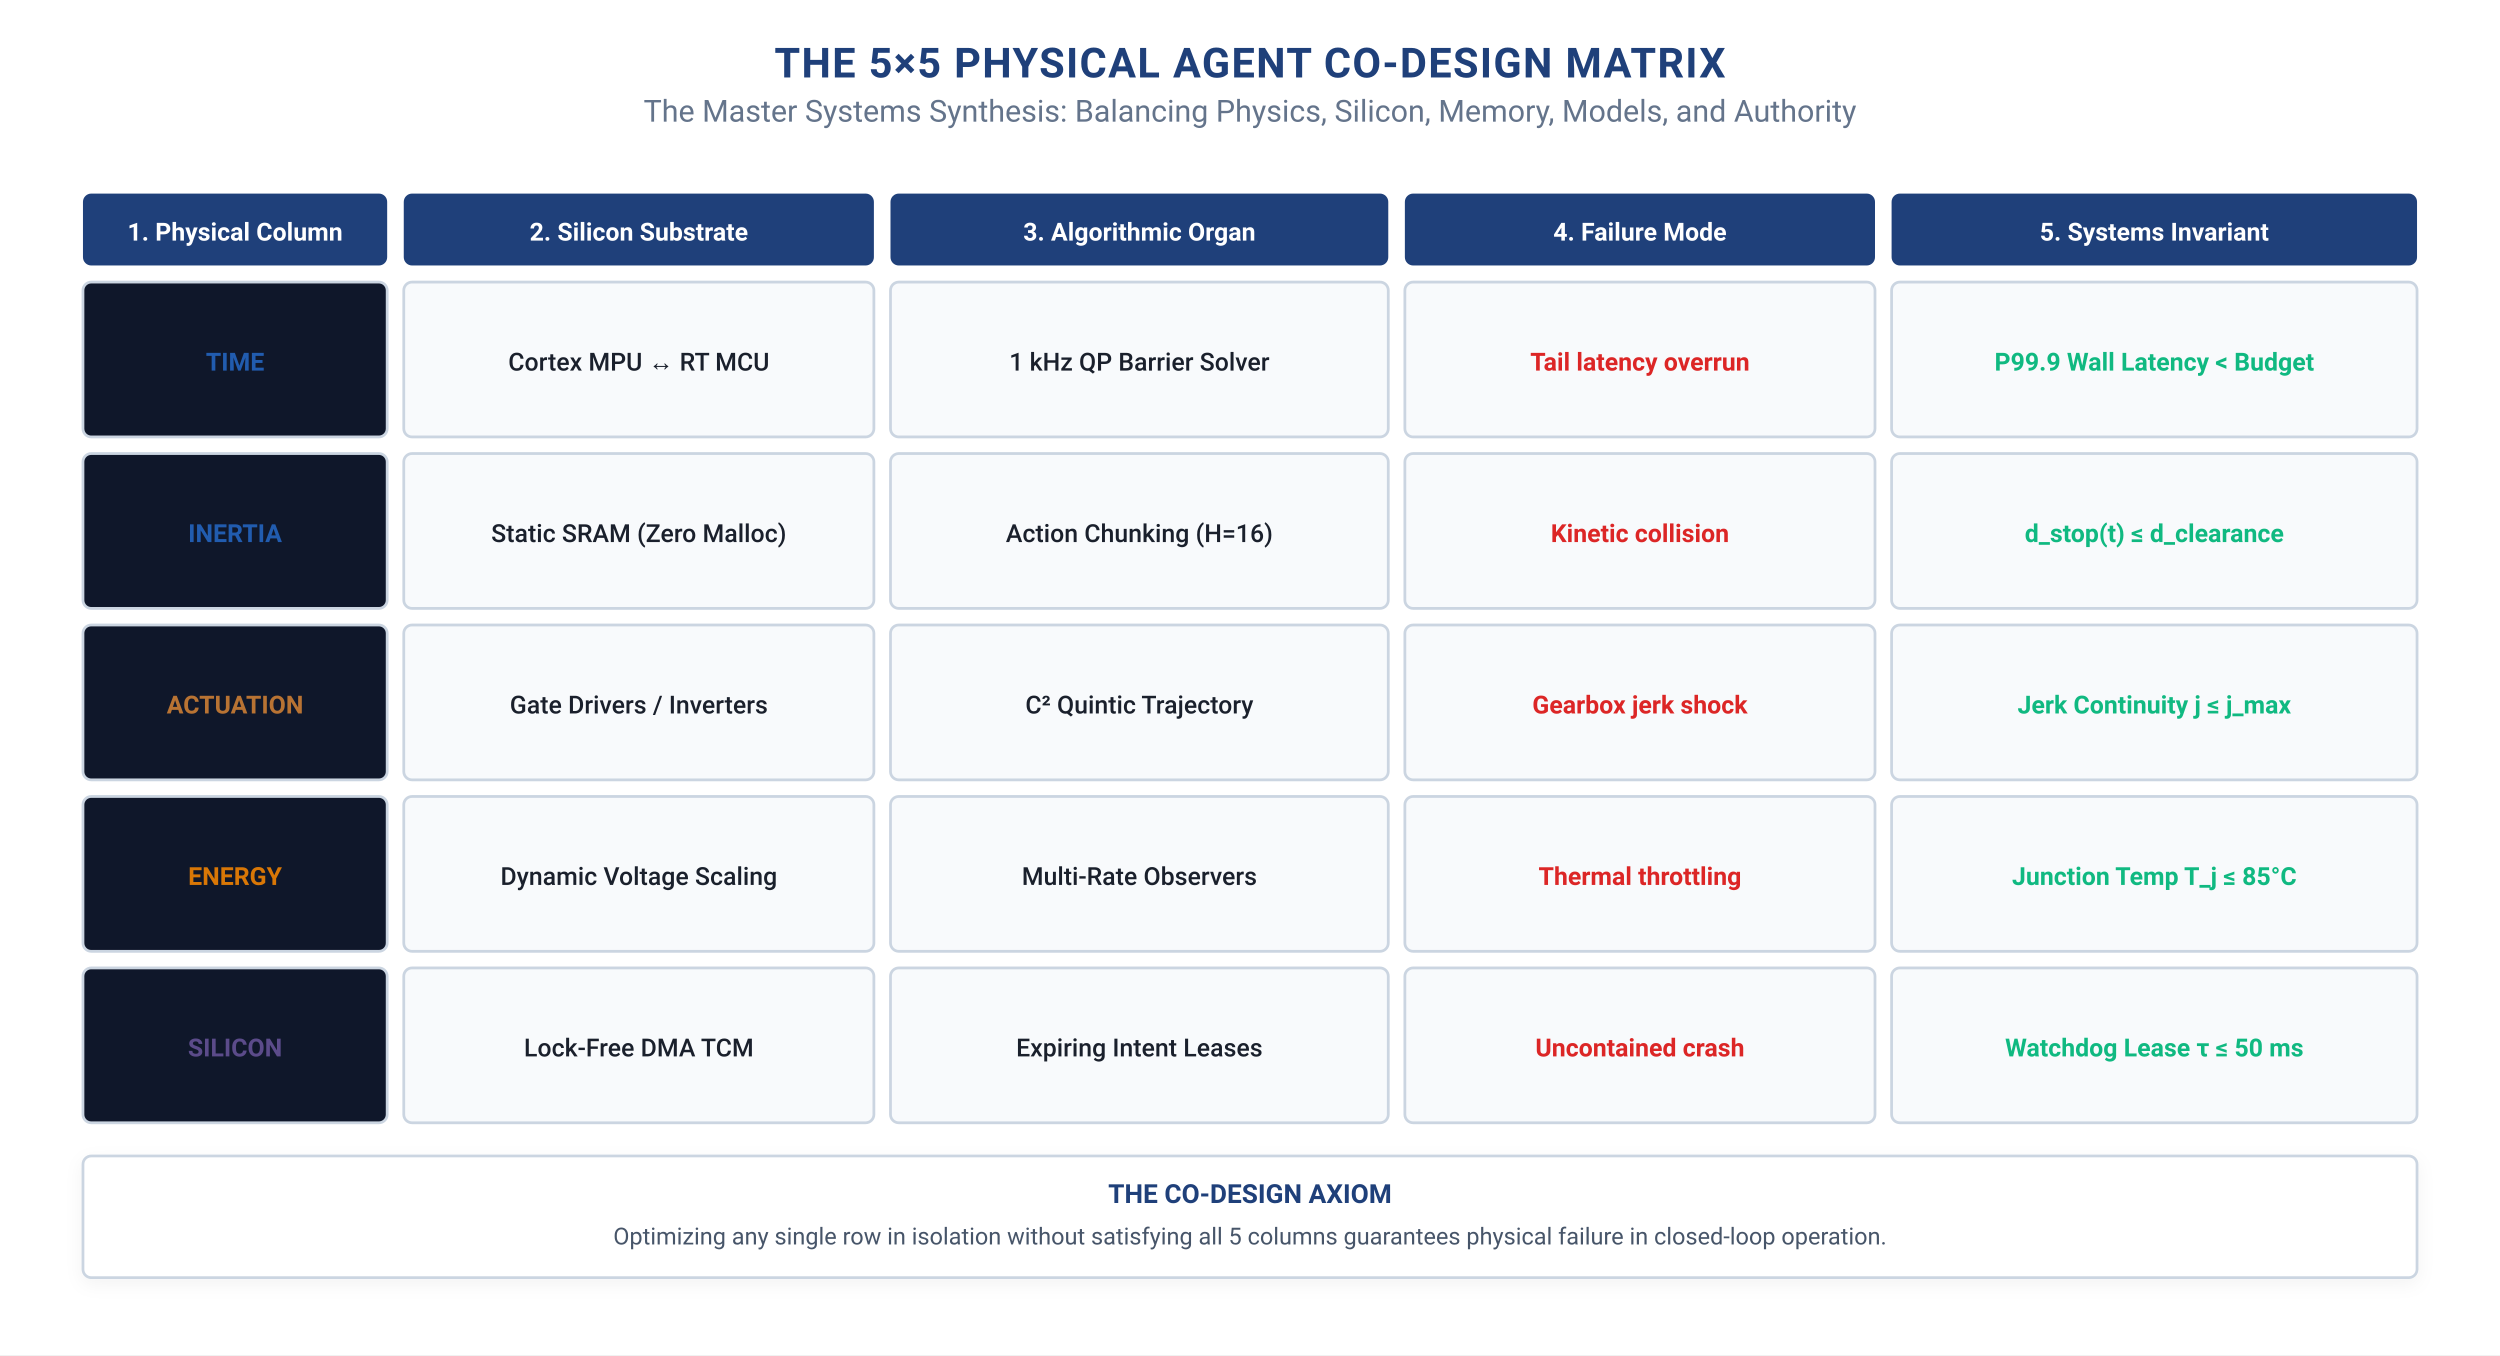
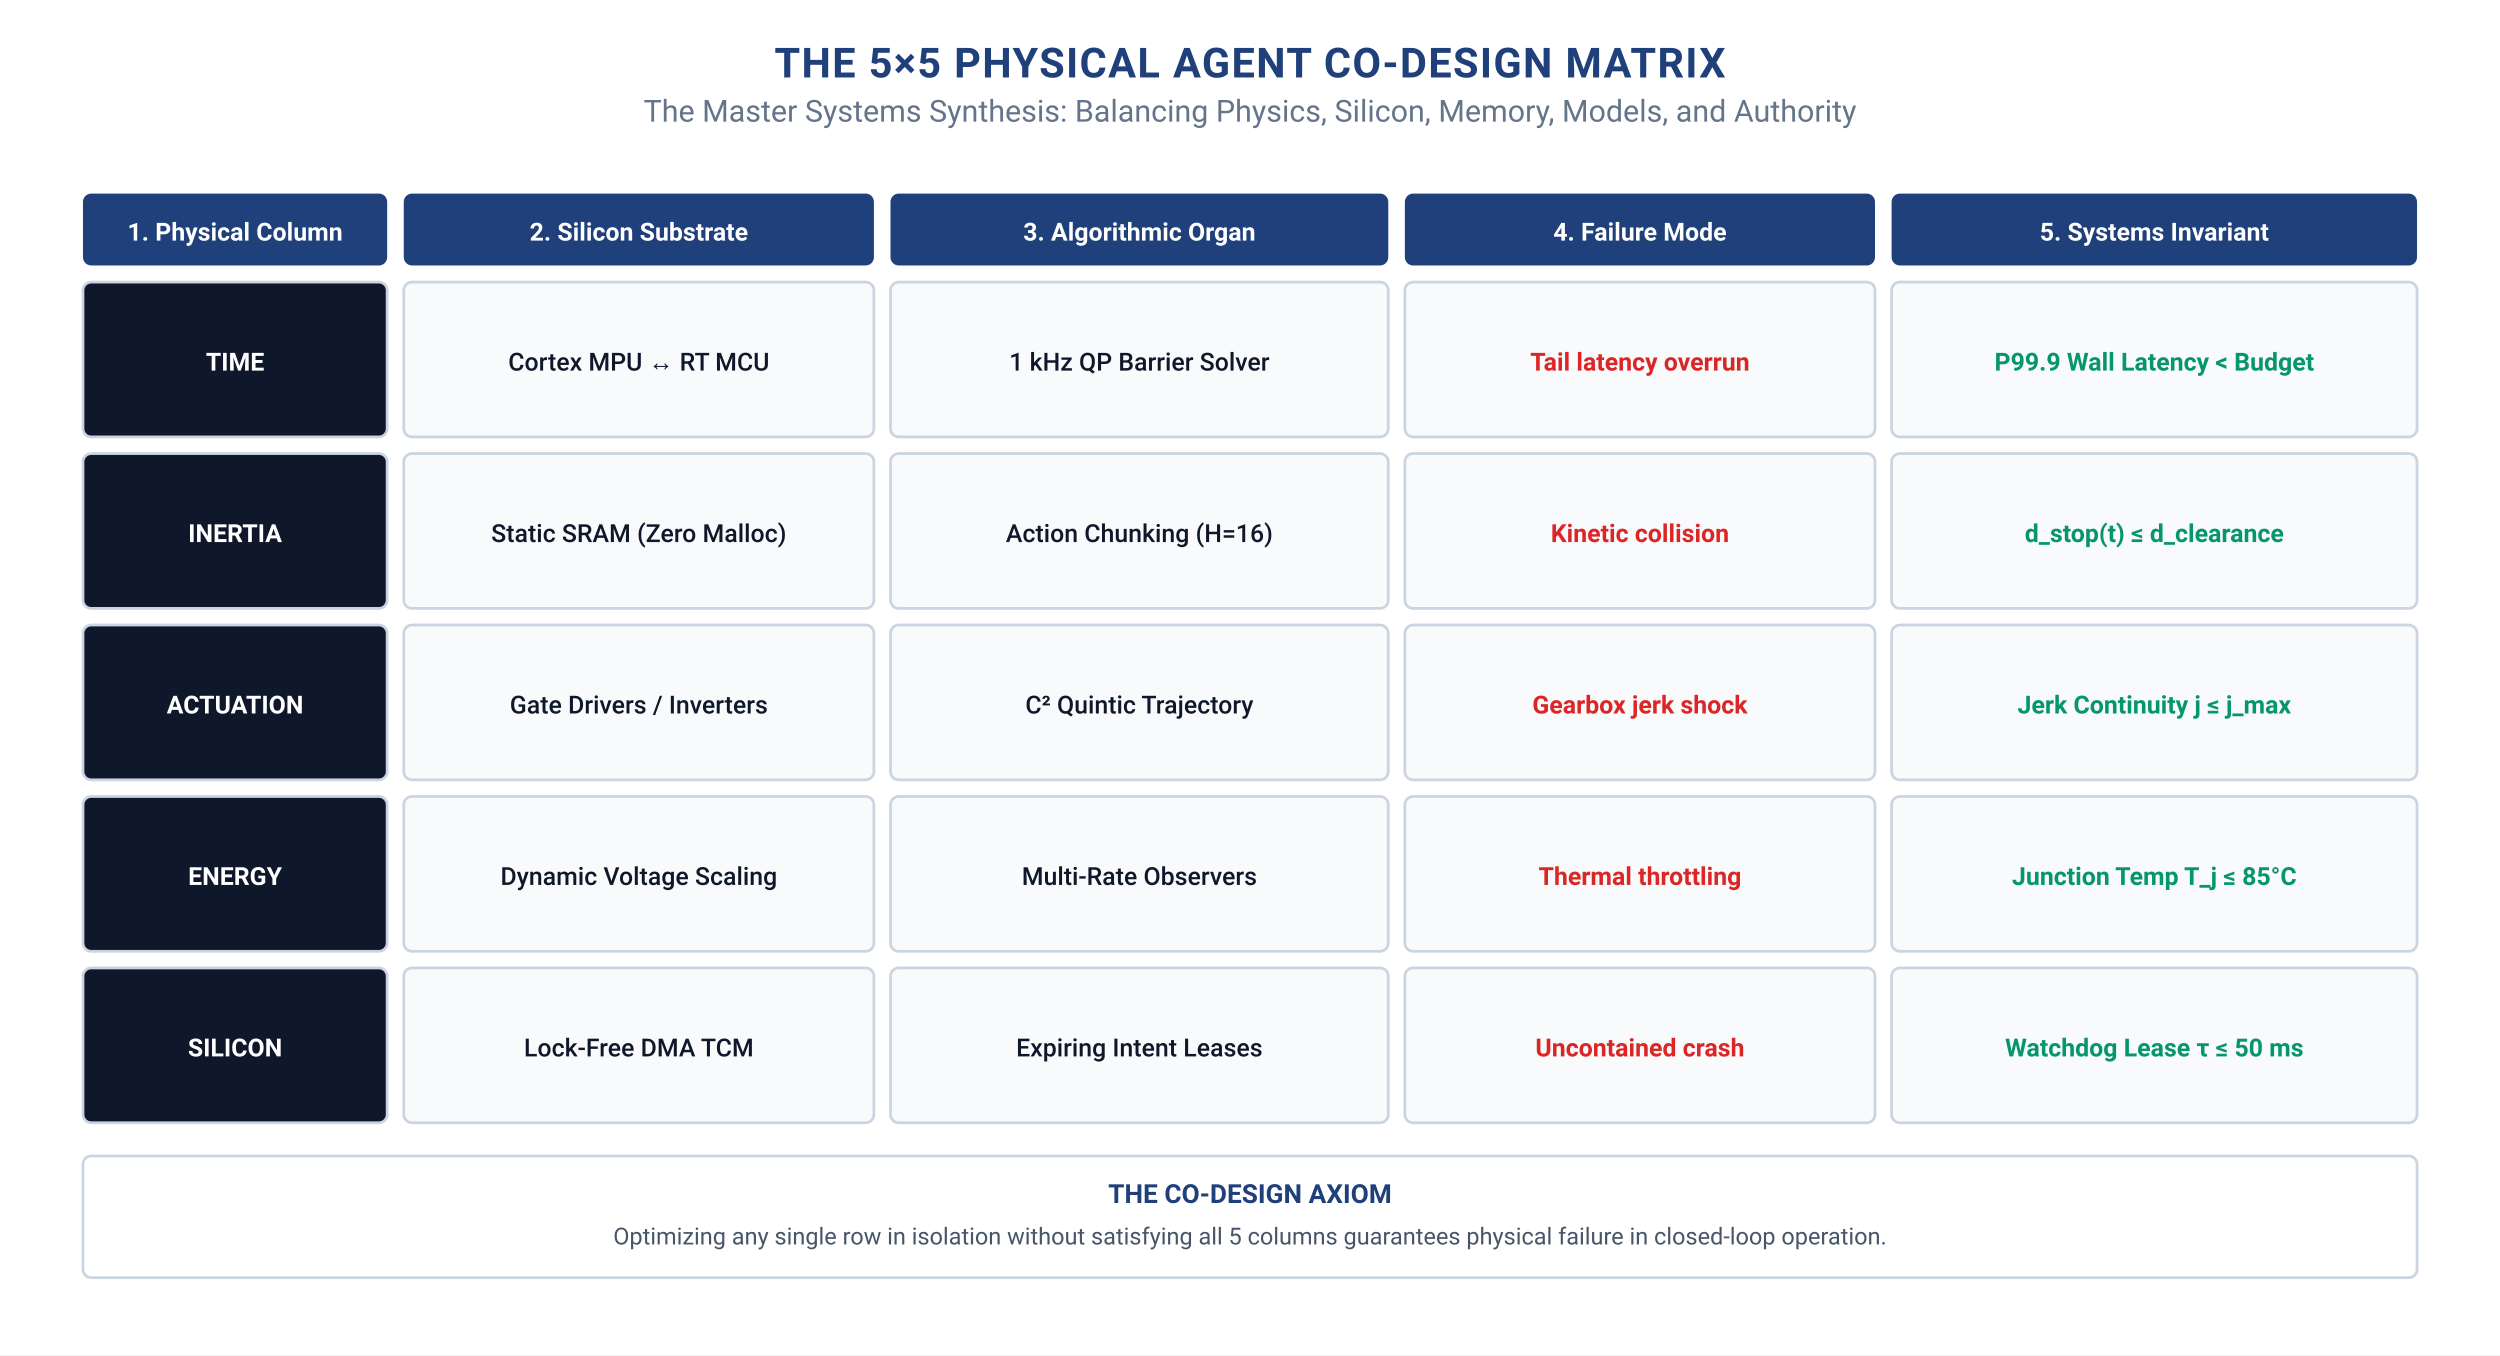
<svg xmlns="http://www.w3.org/2000/svg" viewBox="0 0 904 490" width="100%" height="100%">
  <style>
      text { font-family: -apple-system, BlinkMacSystemFont, "Segoe UI", Roboto, "Helvetica Neue", Arial, sans-serif; }
      .title { font-weight: 700; font-size: 15px; fill: #1F407A; text-anchor: middle; letter-spacing: 0.5px; }
      .subtitle { font-size: 11px; fill: #64748B; text-anchor: middle; }
      .section-hdr { font-weight: 700; font-size: 13px; fill: #1F407A; letter-spacing: 0.3px; }
      .card-title { font-weight: 700; font-size: 11.5px; }
      .body-text { font-size: 10px; fill: #475569; }
-       .bold-text { font-weight: 600; font-size: 10px; fill: #1A202C; }
+       .bold-text { font-weight: 600; font-size: 10px; fill: #0F172A; }
      .small-text { font-size: 9px; fill: #64748B; }
      .code-text { font-family: "SFMono-Regular", Consolas, "Liberation Mono", Menlo, Courier, monospace; font-size: 9px; fill: #1F407A; font-weight: 600; }
      .badge-text { font-weight: 700; font-size: 9px; text-anchor: middle; }
    </style>
  <defs>
    <marker id="arr-blue" viewBox="0 0 10 10" refX="7" refY="5" markerWidth="6" markerHeight="6" orient="auto-start-reverse">
-       <path d="M 0 1.5 L 8 5 L 0 8.5 z" fill="#215CAF" />
+       <path d="M 0 1.5 L 8 5 L 0 8.5 z" fill="#2563EB" />
    </marker>
    <marker id="arr-navy" viewBox="0 0 10 10" refX="7" refY="5" markerWidth="6" markerHeight="6" orient="auto-start-reverse">
      <path d="M 0 1.5 L 8 5 L 0 8.5 z" fill="#1F407A" />
    </marker>
    <marker id="arr-petrol" viewBox="0 0 10 10" refX="7" refY="5" markerWidth="6" markerHeight="6" orient="auto-start-reverse">
      <path d="M 0 1.5 L 8 5 L 0 8.5 z" fill="#007A87" />
    </marker>
-     <marker id="arr-teal" viewBox="0 0 10 10" refX="7" refY="5" markerWidth="6" markerHeight="6" orient="auto-start-reverse">
-       <path d="M 0 1.5 L 8 5 L 0 8.5 z" fill="#10B981" />
-     </marker>
-     <marker id="arr-bronze" viewBox="0 0 10 10" refX="7" refY="5" markerWidth="6" markerHeight="6" orient="auto-start-reverse">
-       <path d="M 0 1.5 L 8 5 L 0 8.5 z" fill="#B87333" />
+     <marker id="arr-green" viewBox="0 0 10 10" refX="7" refY="5" markerWidth="6" markerHeight="6" orient="auto-start-reverse">
+       <path d="M 0 1.5 L 8 5 L 0 8.5 z" fill="#059669" />
    </marker>
    <marker id="arr-crimson" viewBox="0 0 10 10" refX="7" refY="5" markerWidth="6" markerHeight="6" orient="auto-start-reverse">
      <path d="M 0 1.5 L 8 5 L 0 8.5 z" fill="#A51C30" />
    </marker>
    <marker id="arr-coral" viewBox="0 0 10 10" refX="7" refY="5" markerWidth="6" markerHeight="6" orient="auto-start-reverse">
      <path d="M 0 1.5 L 8 5 L 0 8.5 z" fill="#DC2626" />
    </marker>
-     <marker id="arr-purple" viewBox="0 0 10 10" refX="7" refY="5" markerWidth="6" markerHeight="6" orient="auto-start-reverse">
-       <path d="M 0 1.5 L 8 5 L 0 8.5 z" fill="#5B4B8A" />
-     </marker>
    <marker id="arr-slate" viewBox="0 0 10 10" refX="7" refY="5" markerWidth="6" markerHeight="6" orient="auto-start-reverse">
      <path d="M 0 1.5 L 8 5 L 0 8.5 z" fill="#64748B" />
    </marker>
-     <filter id="shadow" x="-2%" y="-3%" width="104%" height="108%" filterUnits="userSpaceOnUse">
-       <feDropShadow dx="0" dy="2" stdDeviation="3" flood-color="#0F172A" flood-opacity="0.05" />
-     </filter>
  </defs>
  <rect width="904" height="490" fill="#FFFFFF" />
  <text x="452.0" y="28" class="title">THE 5×5 PHYSICAL AGENT CO-DESIGN MATRIX</text>
  <text x="452.0" y="44" class="subtitle">The Master Systems Synthesis: Balancing Physics, Silicon, Memory, Models, and Authority</text>
  <rect x="30" y="70" width="110" height="26" fill="#1F407A" rx="3" />
  <text x="85.0" y="87" font-size="9" font-weight="700" fill="#FFFFFF" text-anchor="middle">1. Physical Column</text>
  <rect x="146" y="70" width="170" height="26" fill="#1F407A" rx="3" />
  <text x="231.0" y="87" font-size="9" font-weight="700" fill="#FFFFFF" text-anchor="middle">2. Silicon Substrate</text>
  <rect x="322" y="70" width="180" height="26" fill="#1F407A" rx="3" />
  <text x="412.0" y="87" font-size="9" font-weight="700" fill="#FFFFFF" text-anchor="middle">3. Algorithmic Organ</text>
  <rect x="508" y="70" width="170" height="26" fill="#1F407A" rx="3" />
  <text x="593.0" y="87" font-size="9" font-weight="700" fill="#FFFFFF" text-anchor="middle">4. Failure Mode</text>
  <rect x="684" y="70" width="190" height="26" fill="#1F407A" rx="3" />
  <text x="779.0" y="87" font-size="9" font-weight="700" fill="#FFFFFF" text-anchor="middle">5. Systems Invariant</text>
  <rect x="30" y="102" width="110" height="56" rx="3" fill="#0F172A" stroke="#CBD5E1" stroke-width="1" />
-   <text x="85.0" y="134" font-size="9" font-weight="700" fill="#215CAF" text-anchor="middle">TIME</text>
+   <text x="85.0" y="134" font-size="9" font-weight="700" fill="#FFFFFF" text-anchor="middle">TIME</text>
  <rect x="146" y="102" width="170" height="56" rx="3" fill="#F8FAFC" stroke="#CBD5E1" stroke-width="1" />
-   <text x="231.0" y="134" font-size="9" font-weight="500" fill="#1A202C" text-anchor="middle">Cortex MPU ↔ RT MCU</text>
+   <text x="231.0" y="134" font-size="9" font-weight="500" fill="#0F172A" text-anchor="middle">Cortex MPU ↔ RT MCU</text>
  <rect x="322" y="102" width="180" height="56" rx="3" fill="#F8FAFC" stroke="#CBD5E1" stroke-width="1" />
-   <text x="412.0" y="134" font-size="9" font-weight="500" fill="#1A202C" text-anchor="middle">1 kHz QP Barrier Solver</text>
+   <text x="412.0" y="134" font-size="9" font-weight="500" fill="#0F172A" text-anchor="middle">1 kHz QP Barrier Solver</text>
  <rect x="508" y="102" width="170" height="56" rx="3" fill="#F8FAFC" stroke="#CBD5E1" stroke-width="1" />
  <text x="593.0" y="134" font-size="9" font-weight="700" fill="#DC2626" text-anchor="middle">Tail latency overrun</text>
  <rect x="684" y="102" width="190" height="56" rx="3" fill="#F8FAFC" stroke="#CBD5E1" stroke-width="1" />
-   <text x="779.0" y="134" font-size="9" font-weight="700" fill="#10B981" text-anchor="middle">P99.9 Wall Latency &lt; Budget</text>
+   <text x="779.0" y="134" font-size="9" font-weight="700" fill="#059669" text-anchor="middle">P99.9 Wall Latency &lt; Budget</text>
  <rect x="30" y="164" width="110" height="56" rx="3" fill="#0F172A" stroke="#CBD5E1" stroke-width="1" />
-   <text x="85.0" y="196" font-size="9" font-weight="700" fill="#215CAF" text-anchor="middle">INERTIA</text>
+   <text x="85.0" y="196" font-size="9" font-weight="700" fill="#FFFFFF" text-anchor="middle">INERTIA</text>
  <rect x="146" y="164" width="170" height="56" rx="3" fill="#F8FAFC" stroke="#CBD5E1" stroke-width="1" />
-   <text x="231.0" y="196" font-size="9" font-weight="500" fill="#1A202C" text-anchor="middle">Static SRAM (Zero Malloc)</text>
+   <text x="231.0" y="196" font-size="9" font-weight="500" fill="#0F172A" text-anchor="middle">Static SRAM (Zero Malloc)</text>
  <rect x="322" y="164" width="180" height="56" rx="3" fill="#F8FAFC" stroke="#CBD5E1" stroke-width="1" />
-   <text x="412.0" y="196" font-size="9" font-weight="500" fill="#1A202C" text-anchor="middle">Action Chunking (H=16)</text>
+   <text x="412.0" y="196" font-size="9" font-weight="500" fill="#0F172A" text-anchor="middle">Action Chunking (H=16)</text>
  <rect x="508" y="164" width="170" height="56" rx="3" fill="#F8FAFC" stroke="#CBD5E1" stroke-width="1" />
  <text x="593.0" y="196" font-size="9" font-weight="700" fill="#DC2626" text-anchor="middle">Kinetic collision</text>
  <rect x="684" y="164" width="190" height="56" rx="3" fill="#F8FAFC" stroke="#CBD5E1" stroke-width="1" />
-   <text x="779.0" y="196" font-size="9" font-weight="700" fill="#10B981" text-anchor="middle">d_stop(t) ≤ d_clearance</text>
+   <text x="779.0" y="196" font-size="9" font-weight="700" fill="#059669" text-anchor="middle">d_stop(t) ≤ d_clearance</text>
  <rect x="30" y="226" width="110" height="56" rx="3" fill="#0F172A" stroke="#CBD5E1" stroke-width="1" />
-   <text x="85.0" y="258" font-size="9" font-weight="700" fill="#B87333" text-anchor="middle">ACTUATION</text>
+   <text x="85.0" y="258" font-size="9" font-weight="700" fill="#FFFFFF" text-anchor="middle">ACTUATION</text>
  <rect x="146" y="226" width="170" height="56" rx="3" fill="#F8FAFC" stroke="#CBD5E1" stroke-width="1" />
-   <text x="231.0" y="258" font-size="9" font-weight="500" fill="#1A202C" text-anchor="middle">Gate Drivers / Inverters</text>
+   <text x="231.0" y="258" font-size="9" font-weight="500" fill="#0F172A" text-anchor="middle">Gate Drivers / Inverters</text>
  <rect x="322" y="226" width="180" height="56" rx="3" fill="#F8FAFC" stroke="#CBD5E1" stroke-width="1" />
-   <text x="412.0" y="258" font-size="9" font-weight="500" fill="#1A202C" text-anchor="middle">C² Quintic Trajectory</text>
+   <text x="412.0" y="258" font-size="9" font-weight="500" fill="#0F172A" text-anchor="middle">C² Quintic Trajectory</text>
  <rect x="508" y="226" width="170" height="56" rx="3" fill="#F8FAFC" stroke="#CBD5E1" stroke-width="1" />
  <text x="593.0" y="258" font-size="9" font-weight="700" fill="#DC2626" text-anchor="middle">Gearbox jerk shock</text>
  <rect x="684" y="226" width="190" height="56" rx="3" fill="#F8FAFC" stroke="#CBD5E1" stroke-width="1" />
-   <text x="779.0" y="258" font-size="9" font-weight="700" fill="#10B981" text-anchor="middle">Jerk Continuity j ≤ j_max</text>
+   <text x="779.0" y="258" font-size="9" font-weight="700" fill="#059669" text-anchor="middle">Jerk Continuity j ≤ j_max</text>
  <rect x="30" y="288" width="110" height="56" rx="3" fill="#0F172A" stroke="#CBD5E1" stroke-width="1" />
-   <text x="85.0" y="320" font-size="9" font-weight="700" fill="#D97706" text-anchor="middle">ENERGY</text>
+   <text x="85.0" y="320" font-size="9" font-weight="700" fill="#FFFFFF" text-anchor="middle">ENERGY</text>
  <rect x="146" y="288" width="170" height="56" rx="3" fill="#F8FAFC" stroke="#CBD5E1" stroke-width="1" />
-   <text x="231.0" y="320" font-size="9" font-weight="500" fill="#1A202C" text-anchor="middle">Dynamic Voltage Scaling</text>
+   <text x="231.0" y="320" font-size="9" font-weight="500" fill="#0F172A" text-anchor="middle">Dynamic Voltage Scaling</text>
  <rect x="322" y="288" width="180" height="56" rx="3" fill="#F8FAFC" stroke="#CBD5E1" stroke-width="1" />
-   <text x="412.0" y="320" font-size="9" font-weight="500" fill="#1A202C" text-anchor="middle">Multi-Rate Observers</text>
+   <text x="412.0" y="320" font-size="9" font-weight="500" fill="#0F172A" text-anchor="middle">Multi-Rate Observers</text>
  <rect x="508" y="288" width="170" height="56" rx="3" fill="#F8FAFC" stroke="#CBD5E1" stroke-width="1" />
  <text x="593.0" y="320" font-size="9" font-weight="700" fill="#DC2626" text-anchor="middle">Thermal throttling</text>
  <rect x="684" y="288" width="190" height="56" rx="3" fill="#F8FAFC" stroke="#CBD5E1" stroke-width="1" />
-   <text x="779.0" y="320" font-size="9" font-weight="700" fill="#10B981" text-anchor="middle">Junction Temp T_j ≤ 85°C</text>
+   <text x="779.0" y="320" font-size="9" font-weight="700" fill="#059669" text-anchor="middle">Junction Temp T_j ≤ 85°C</text>
  <rect x="30" y="350" width="110" height="56" rx="3" fill="#0F172A" stroke="#CBD5E1" stroke-width="1" />
-   <text x="85.0" y="382" font-size="9" font-weight="700" fill="#5B4B8A" text-anchor="middle">SILICON</text>
+   <text x="85.0" y="382" font-size="9" font-weight="700" fill="#FFFFFF" text-anchor="middle">SILICON</text>
  <rect x="146" y="350" width="170" height="56" rx="3" fill="#F8FAFC" stroke="#CBD5E1" stroke-width="1" />
-   <text x="231.0" y="382" font-size="9" font-weight="500" fill="#1A202C" text-anchor="middle">Lock-Free DMA TCM</text>
+   <text x="231.0" y="382" font-size="9" font-weight="500" fill="#0F172A" text-anchor="middle">Lock-Free DMA TCM</text>
  <rect x="322" y="350" width="180" height="56" rx="3" fill="#F8FAFC" stroke="#CBD5E1" stroke-width="1" />
-   <text x="412.0" y="382" font-size="9" font-weight="500" fill="#1A202C" text-anchor="middle">Expiring Intent Leases</text>
+   <text x="412.0" y="382" font-size="9" font-weight="500" fill="#0F172A" text-anchor="middle">Expiring Intent Leases</text>
  <rect x="508" y="350" width="170" height="56" rx="3" fill="#F8FAFC" stroke="#CBD5E1" stroke-width="1" />
  <text x="593.0" y="382" font-size="9" font-weight="700" fill="#DC2626" text-anchor="middle">Uncontained crash</text>
  <rect x="684" y="350" width="190" height="56" rx="3" fill="#F8FAFC" stroke="#CBD5E1" stroke-width="1" />
-   <text x="779.0" y="382" font-size="9" font-weight="700" fill="#10B981" text-anchor="middle">Watchdog Lease τ ≤ 50 ms</text>
-   <rect x="30" y="418" width="844" height="44" rx="3" fill="#FFFFFF" stroke="#CBD5E1" stroke-width="1" filter="url(#shadow)" />
+   <text x="779.0" y="382" font-size="9" font-weight="700" fill="#059669" text-anchor="middle">Watchdog Lease τ ≤ 50 ms</text>
+   <rect x="30" y="418" width="844" height="44" rx="3" fill="#FFFFFF" stroke="#CBD5E1" stroke-width="1" />
  <text x="452.0" y="435" font-size="9.5" font-weight="700" fill="#1F407A" text-anchor="middle">THE CO-DESIGN AXIOM</text>
  <text x="452.0" y="450" font-size="8.5" fill="#475569" text-anchor="middle">Optimizing any single row in isolation without satisfying all 5 columns guarantees physical failure in closed-loop operation.</text>
</svg>
